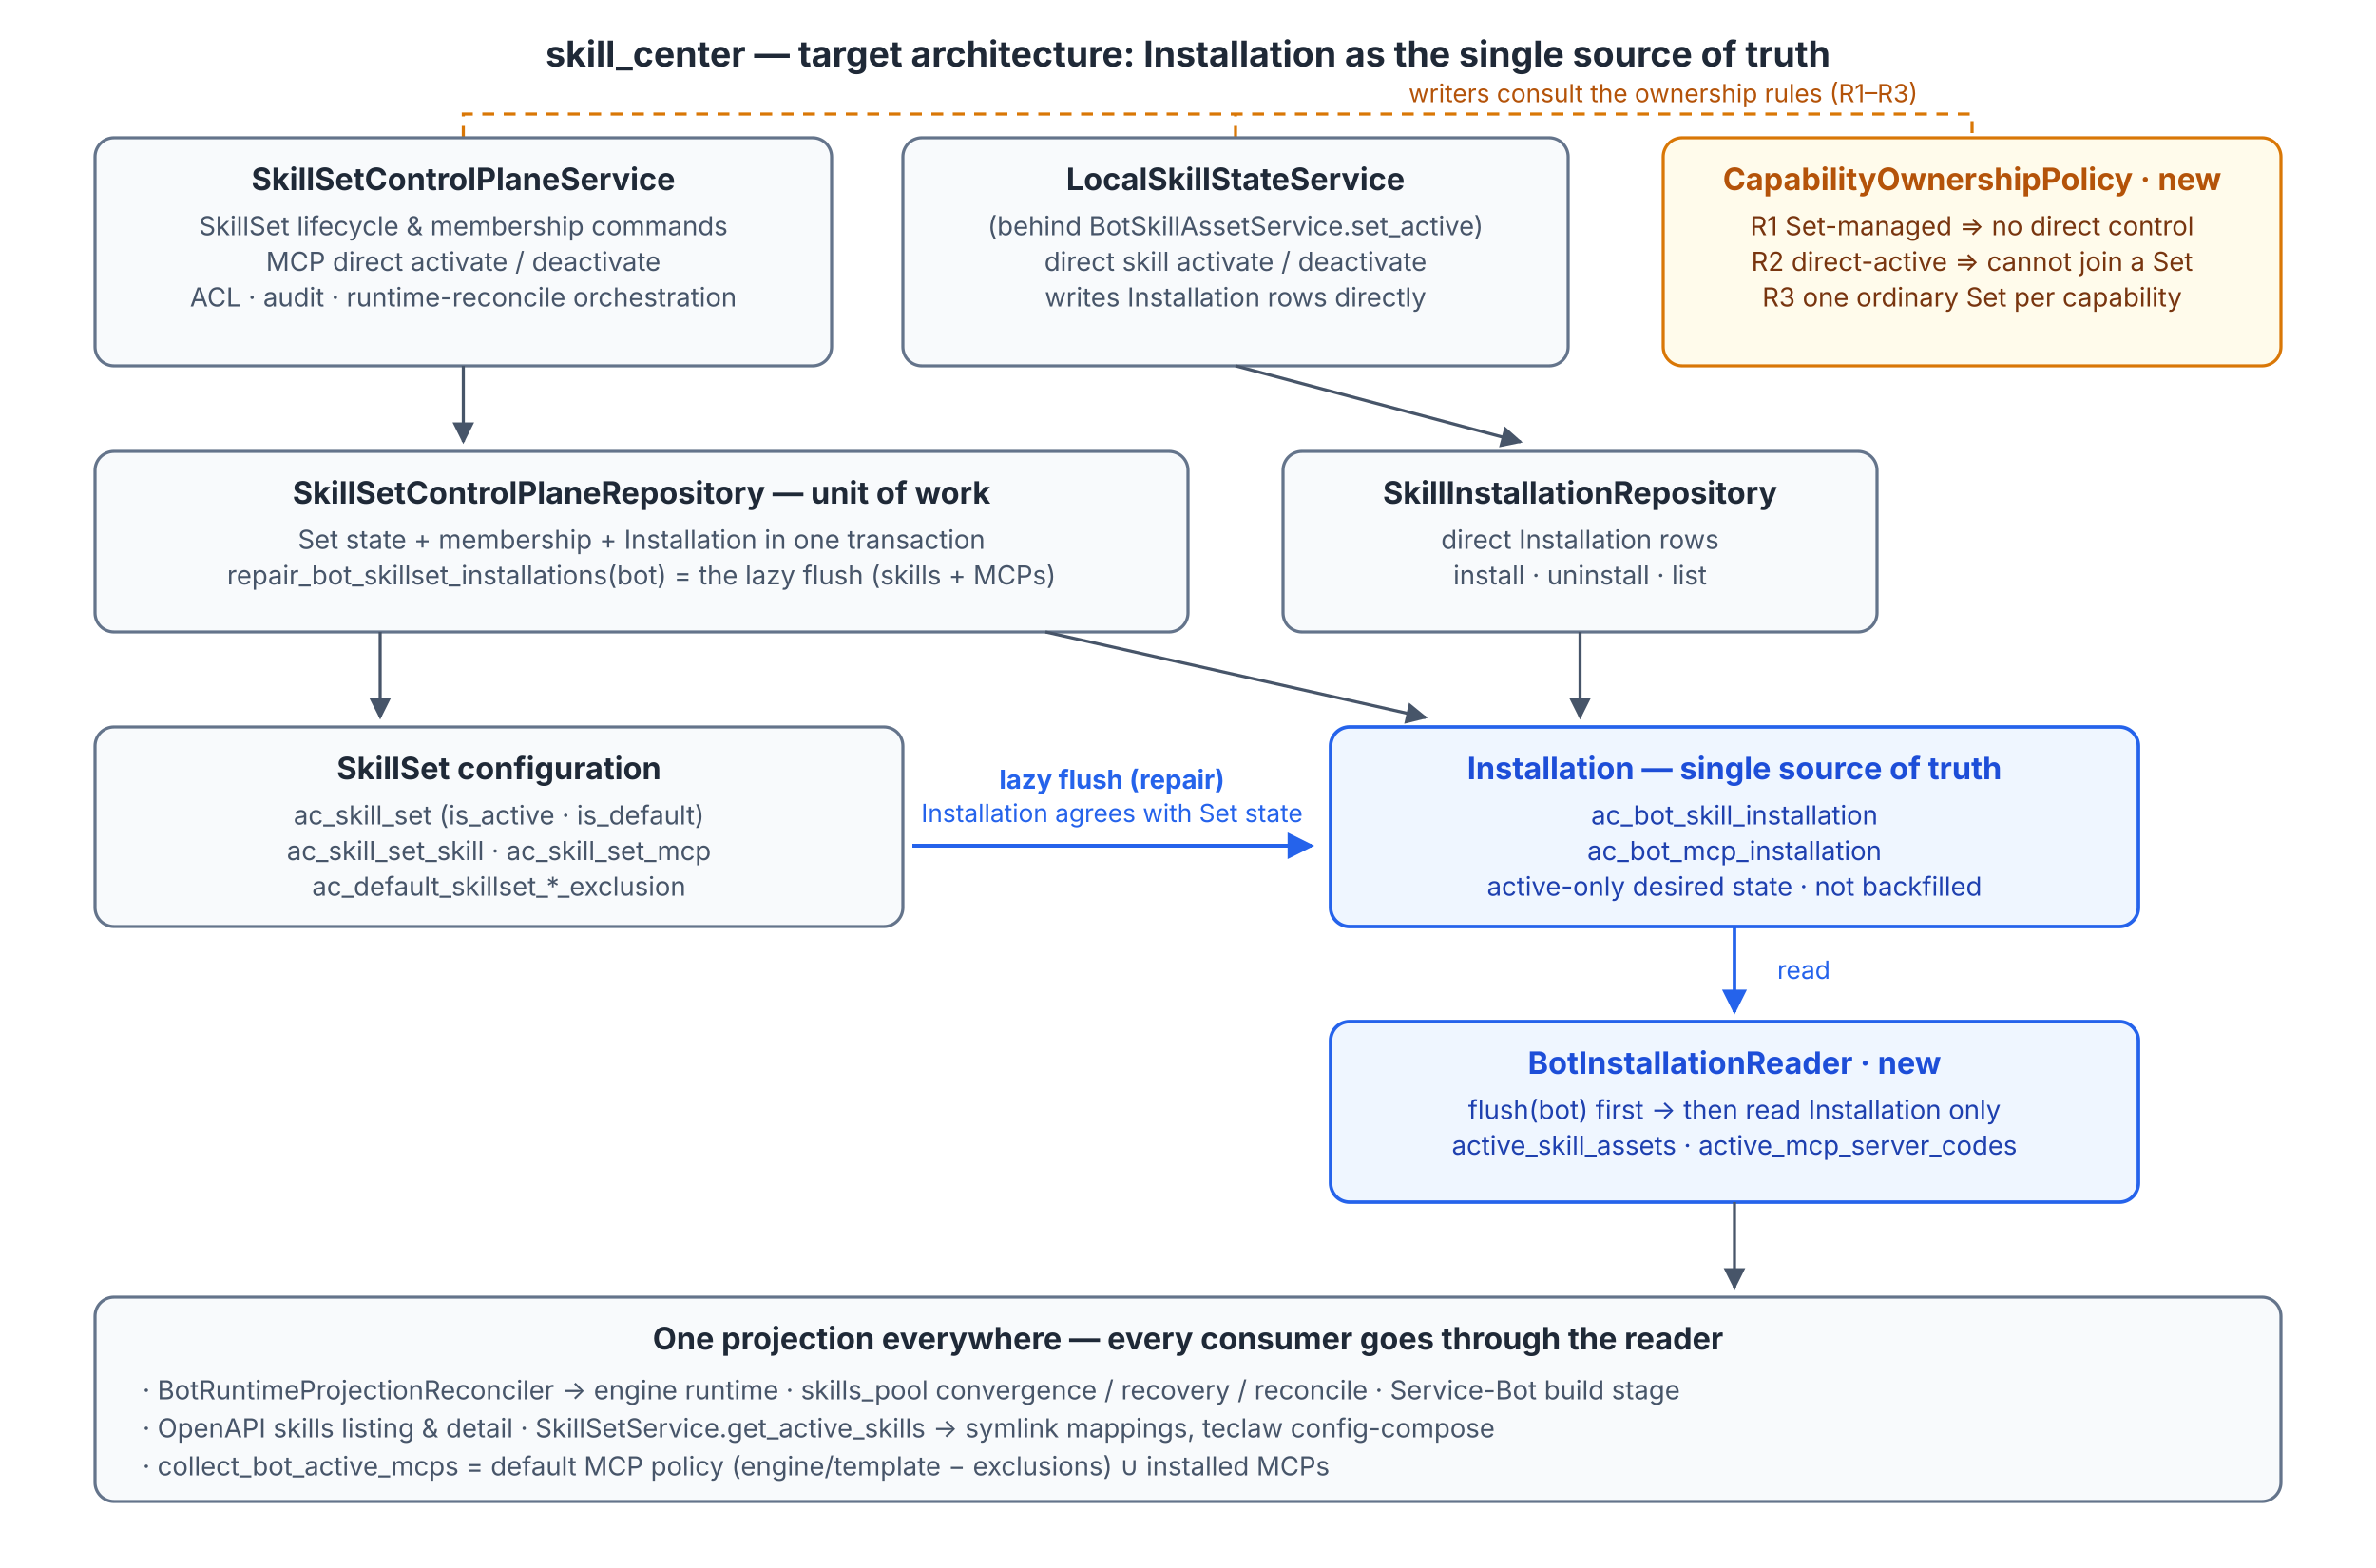
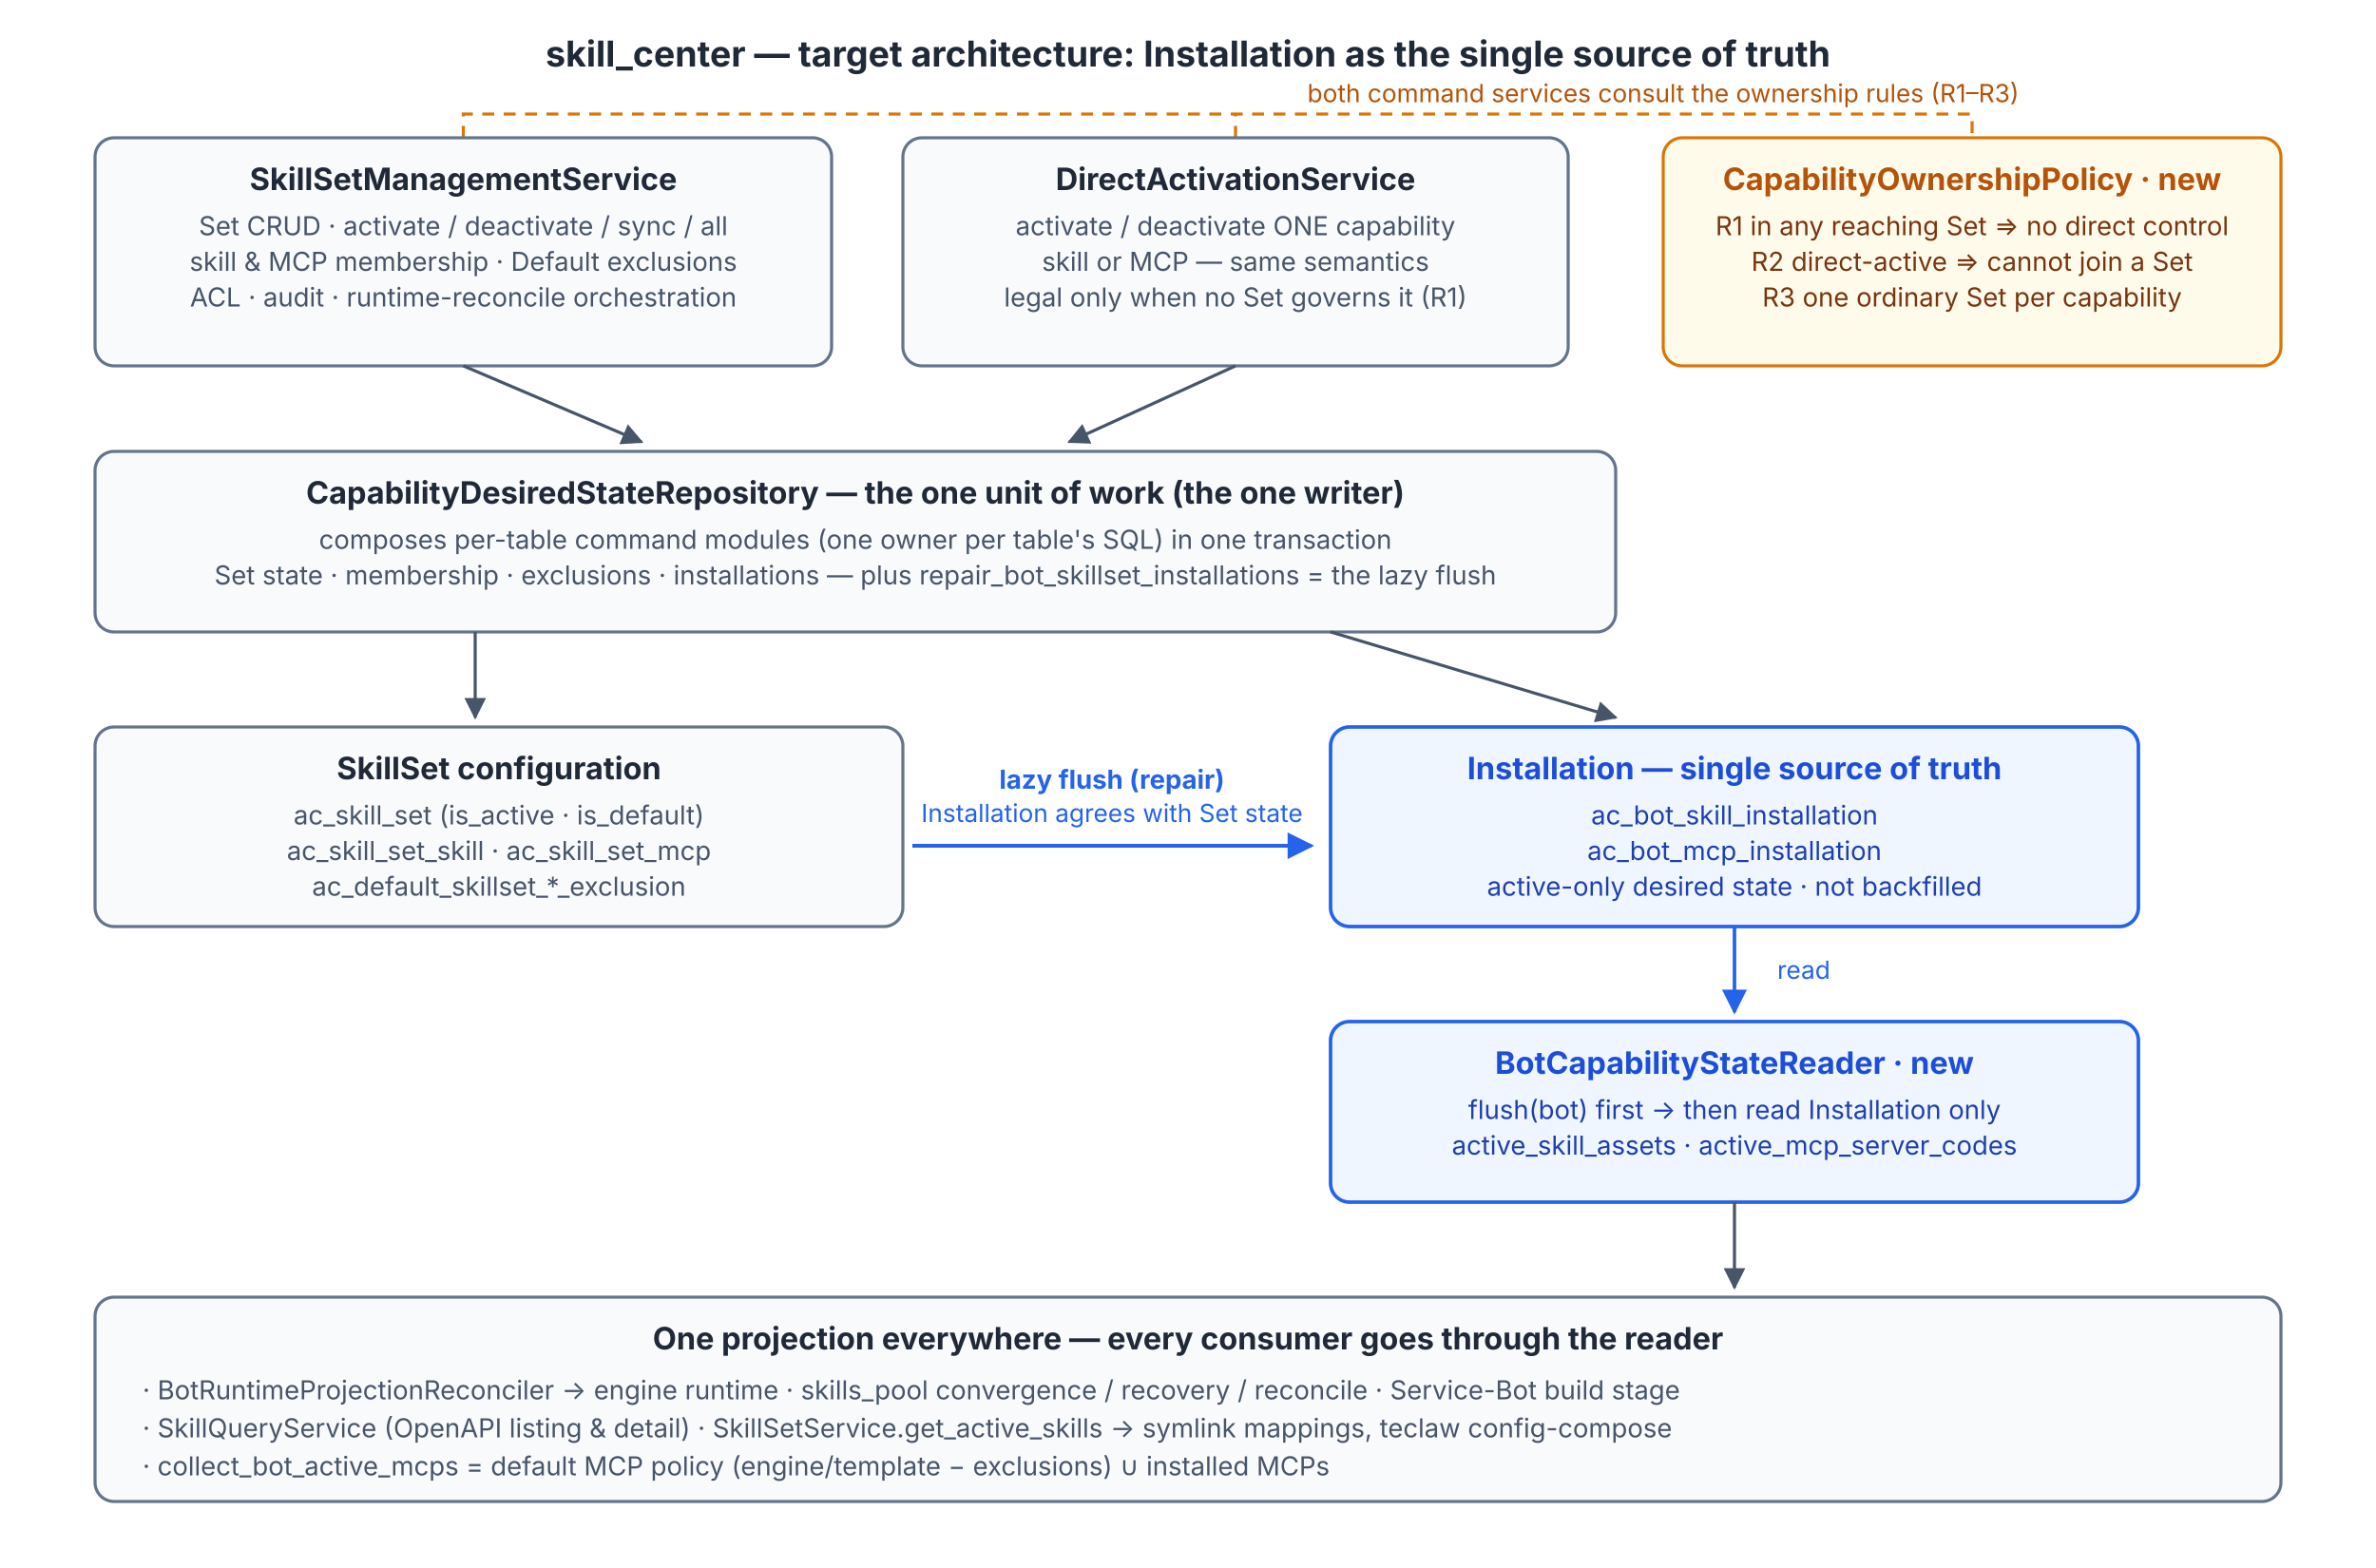
<svg xmlns="http://www.w3.org/2000/svg" viewBox="0 0 1000 660" font-family="ui-sans-serif, system-ui, -apple-system, 'Segoe UI', sans-serif">
  <defs>
    <marker id="arrow" viewBox="0 0 10 10" refX="9" refY="5" markerWidth="7" markerHeight="7" orient="auto-start-reverse">
      <path d="M 0 0 L 10 5 L 0 10 z" fill="#475569" />
    </marker>
    <marker id="arrowBlue" viewBox="0 0 10 10" refX="9" refY="5" markerWidth="7" markerHeight="7" orient="auto-start-reverse">
      <path d="M 0 0 L 10 5 L 0 10 z" fill="#2563eb" />
    </marker>
  </defs>
  <rect x="0" y="0" width="1000" height="660" fill="#ffffff" />
  <text x="500" y="28" text-anchor="middle" font-size="15" font-weight="700" fill="#1f2937">skill_center — target architecture: Installation as the single source of truth</text>
  <path d="M 195 58 L 195 48 L 830 48 L 830 58 M 520 58 L 520 48" fill="none" stroke="#d97706" stroke-width="1.3" stroke-dasharray="5 4" />
-   <text x="700" y="43" text-anchor="middle" font-size="10.5" fill="#b45309">writers consult the ownership rules (R1–R3)</text>
+   <text x="700" y="43" text-anchor="middle" font-size="10.5" fill="#b45309">both command services consult the ownership rules (R1–R3)</text>
  <rect x="40" y="58" width="310" height="96" rx="8" fill="#f8fafc" stroke="#64748b" stroke-width="1.3" />
-   <text x="195" y="80" text-anchor="middle" font-size="13" font-weight="700" fill="#1f2937">SkillSetControlPlaneService</text>
-   <text x="195" y="99" text-anchor="middle" font-size="11" fill="#475569">SkillSet lifecycle &amp; membership commands</text>
-   <text x="195" y="114" text-anchor="middle" font-size="11" fill="#475569">MCP direct activate / deactivate</text>
+   <text x="195" y="80" text-anchor="middle" font-size="13" font-weight="700" fill="#1f2937">SkillSetManagementService</text>
+   <text x="195" y="99" text-anchor="middle" font-size="11" fill="#475569">Set CRUD · activate / deactivate / sync / all</text>
+   <text x="195" y="114" text-anchor="middle" font-size="11" fill="#475569">skill &amp; MCP membership · Default exclusions</text>
  <text x="195" y="129" text-anchor="middle" font-size="11" fill="#475569">ACL · audit · runtime-reconcile orchestration</text>
  <rect x="380" y="58" width="280" height="96" rx="8" fill="#f8fafc" stroke="#64748b" stroke-width="1.3" />
-   <text x="520" y="80" text-anchor="middle" font-size="13" font-weight="700" fill="#1f2937">LocalSkillStateService</text>
-   <text x="520" y="99" text-anchor="middle" font-size="11" fill="#475569">(behind BotSkillAssetService.set_active)</text>
-   <text x="520" y="114" text-anchor="middle" font-size="11" fill="#475569">direct skill activate / deactivate</text>
-   <text x="520" y="129" text-anchor="middle" font-size="11" fill="#475569">writes Installation rows directly</text>
+   <text x="520" y="80" text-anchor="middle" font-size="13" font-weight="700" fill="#1f2937">DirectActivationService</text>
+   <text x="520" y="99" text-anchor="middle" font-size="11" fill="#475569">activate / deactivate ONE capability</text>
+   <text x="520" y="114" text-anchor="middle" font-size="11" fill="#475569">skill or MCP — same semantics</text>
+   <text x="520" y="129" text-anchor="middle" font-size="11" fill="#475569">legal only when no Set governs it (R1)</text>
  <rect x="700" y="58" width="260" height="96" rx="8" fill="#fffbeb" stroke="#d97706" stroke-width="1.3" />
  <text x="830" y="80" text-anchor="middle" font-size="13" font-weight="700" fill="#b45309">CapabilityOwnershipPolicy · new</text>
-   <text x="830" y="99" text-anchor="middle" font-size="11" fill="#78350f">R1  Set-managed ⇒ no direct control</text>
+   <text x="830" y="99" text-anchor="middle" font-size="11" fill="#78350f">R1  in any reaching Set ⇒ no direct control</text>
  <text x="830" y="114" text-anchor="middle" font-size="11" fill="#78350f">R2  direct-active ⇒ cannot join a Set</text>
  <text x="830" y="129" text-anchor="middle" font-size="11" fill="#78350f">R3  one ordinary Set per capability</text>
-   <line x1="195" y1="154" x2="195" y2="186" stroke="#475569" stroke-width="1.3" marker-end="url(#arrow)" />
-   <line x1="520" y1="154" x2="640" y2="186" stroke="#475569" stroke-width="1.3" marker-end="url(#arrow)" />
-   <rect x="40" y="190" width="460" height="76" rx="8" fill="#f8fafc" stroke="#64748b" stroke-width="1.3" />
-   <text x="270" y="212" text-anchor="middle" font-size="13" font-weight="700" fill="#1f2937">SkillSetControlPlaneRepository — unit of work</text>
-   <text x="270" y="231" text-anchor="middle" font-size="11" fill="#475569">Set state + membership + Installation in one transaction</text>
-   <text x="270" y="246" text-anchor="middle" font-size="11" fill="#475569">repair_bot_skillset_installations(bot) = the lazy flush (skills + MCPs)</text>
-   <rect x="540" y="190" width="250" height="76" rx="8" fill="#f8fafc" stroke="#64748b" stroke-width="1.3" />
-   <text x="665" y="212" text-anchor="middle" font-size="13" font-weight="700" fill="#1f2937">SkillInstallationRepository</text>
-   <text x="665" y="231" text-anchor="middle" font-size="11" fill="#475569">direct Installation rows</text>
-   <text x="665" y="246" text-anchor="middle" font-size="11" fill="#475569">install · uninstall · list</text>
-   <line x1="160" y1="266" x2="160" y2="302" stroke="#475569" stroke-width="1.3" marker-end="url(#arrow)" />
-   <line x1="440" y1="266" x2="600" y2="302" stroke="#475569" stroke-width="1.3" marker-end="url(#arrow)" />
-   <line x1="665" y1="266" x2="665" y2="302" stroke="#475569" stroke-width="1.3" marker-end="url(#arrow)" />
+   <line x1="195" y1="154" x2="270" y2="186" stroke="#475569" stroke-width="1.3" marker-end="url(#arrow)" />
+   <line x1="520" y1="154" x2="450" y2="186" stroke="#475569" stroke-width="1.3" marker-end="url(#arrow)" />
+   <rect x="40" y="190" width="640" height="76" rx="8" fill="#f8fafc" stroke="#64748b" stroke-width="1.3" />
+   <text x="360" y="212" text-anchor="middle" font-size="13" font-weight="700" fill="#1f2937">CapabilityDesiredStateRepository — the one unit of work (the one writer)</text>
+   <text x="360" y="231" text-anchor="middle" font-size="11" fill="#475569">composes per-table command modules (one owner per table's SQL) in one transaction</text>
+   <text x="360" y="246" text-anchor="middle" font-size="11" fill="#475569">Set state · membership · exclusions · installations — plus repair_bot_skillset_installations = the lazy flush</text>
+   <line x1="200" y1="266" x2="200" y2="302" stroke="#475569" stroke-width="1.3" marker-end="url(#arrow)" />
+   <line x1="560" y1="266" x2="680" y2="302" stroke="#475569" stroke-width="1.3" marker-end="url(#arrow)" />
  <rect x="40" y="306" width="340" height="84" rx="8" fill="#f8fafc" stroke="#64748b" stroke-width="1.3" />
  <text x="210" y="328" text-anchor="middle" font-size="13" font-weight="700" fill="#1f2937">SkillSet configuration</text>
  <text x="210" y="347" text-anchor="middle" font-size="11" fill="#475569">ac_skill_set (is_active · is_default)</text>
  <text x="210" y="362" text-anchor="middle" font-size="11" fill="#475569">ac_skill_set_skill · ac_skill_set_mcp</text>
  <text x="210" y="377" text-anchor="middle" font-size="11" fill="#475569">ac_default_skillset_*_exclusion</text>
  <rect x="560" y="306" width="340" height="84" rx="8" fill="#eff6ff" stroke="#2563eb" stroke-width="1.5" />
  <text x="730" y="328" text-anchor="middle" font-size="13" font-weight="700" fill="#1d4ed8">Installation — single source of truth</text>
  <text x="730" y="347" text-anchor="middle" font-size="11" fill="#1e40af">ac_bot_skill_installation</text>
  <text x="730" y="362" text-anchor="middle" font-size="11" fill="#1e40af">ac_bot_mcp_installation</text>
  <text x="730" y="377" text-anchor="middle" font-size="11" fill="#1e40af">active-only desired state · not backfilled</text>
  <text x="468" y="332" text-anchor="middle" font-size="11" font-weight="700" fill="#2563eb">lazy flush (repair)</text>
  <text x="468" y="346" text-anchor="middle" font-size="10.5" fill="#2563eb">Installation agrees with Set state</text>
  <line x1="384" y1="356" x2="552" y2="356" stroke="#2563eb" stroke-width="1.6" marker-end="url(#arrowBlue)" />
  <line x1="730" y1="390" x2="730" y2="426" stroke="#2563eb" stroke-width="1.5" marker-end="url(#arrowBlue)" />
  <text x="748" y="412" font-size="10.5" fill="#2563eb">read</text>
  <rect x="560" y="430" width="340" height="76" rx="8" fill="#eff6ff" stroke="#2563eb" stroke-width="1.5" />
-   <text x="730" y="452" text-anchor="middle" font-size="13" font-weight="700" fill="#1d4ed8">BotInstallationReader · new</text>
+   <text x="730" y="452" text-anchor="middle" font-size="13" font-weight="700" fill="#1d4ed8">BotCapabilityStateReader · new</text>
  <text x="730" y="471" text-anchor="middle" font-size="11" fill="#1e40af">flush(bot) first → then read Installation only</text>
  <text x="730" y="486" text-anchor="middle" font-size="11" fill="#1e40af">active_skill_assets · active_mcp_server_codes</text>
  <line x1="730" y1="506" x2="730" y2="542" stroke="#475569" stroke-width="1.3" marker-end="url(#arrow)" />
  <rect x="40" y="546" width="920" height="86" rx="8" fill="#f8fafc" stroke="#64748b" stroke-width="1.3" />
  <text x="500" y="568" text-anchor="middle" font-size="13" font-weight="700" fill="#1f2937">One projection everywhere — every consumer goes through the reader</text>
  <text x="60" y="589" font-size="11" fill="#475569">· BotRuntimeProjectionReconciler → engine runtime   · skills_pool convergence / recovery / reconcile   · Service-Bot build stage</text>
-   <text x="60" y="605" font-size="11" fill="#475569">· OpenAPI skills listing &amp; detail   · SkillSetService.get_active_skills → symlink mappings, teclaw config-compose</text>
+   <text x="60" y="605" font-size="11" fill="#475569">· SkillQueryService (OpenAPI listing &amp; detail)   · SkillSetService.get_active_skills → symlink mappings, teclaw config-compose</text>
  <text x="60" y="621" font-size="11" fill="#475569">· collect_bot_active_mcps = default MCP policy (engine/template − exclusions) ∪ installed MCPs</text>
</svg>
